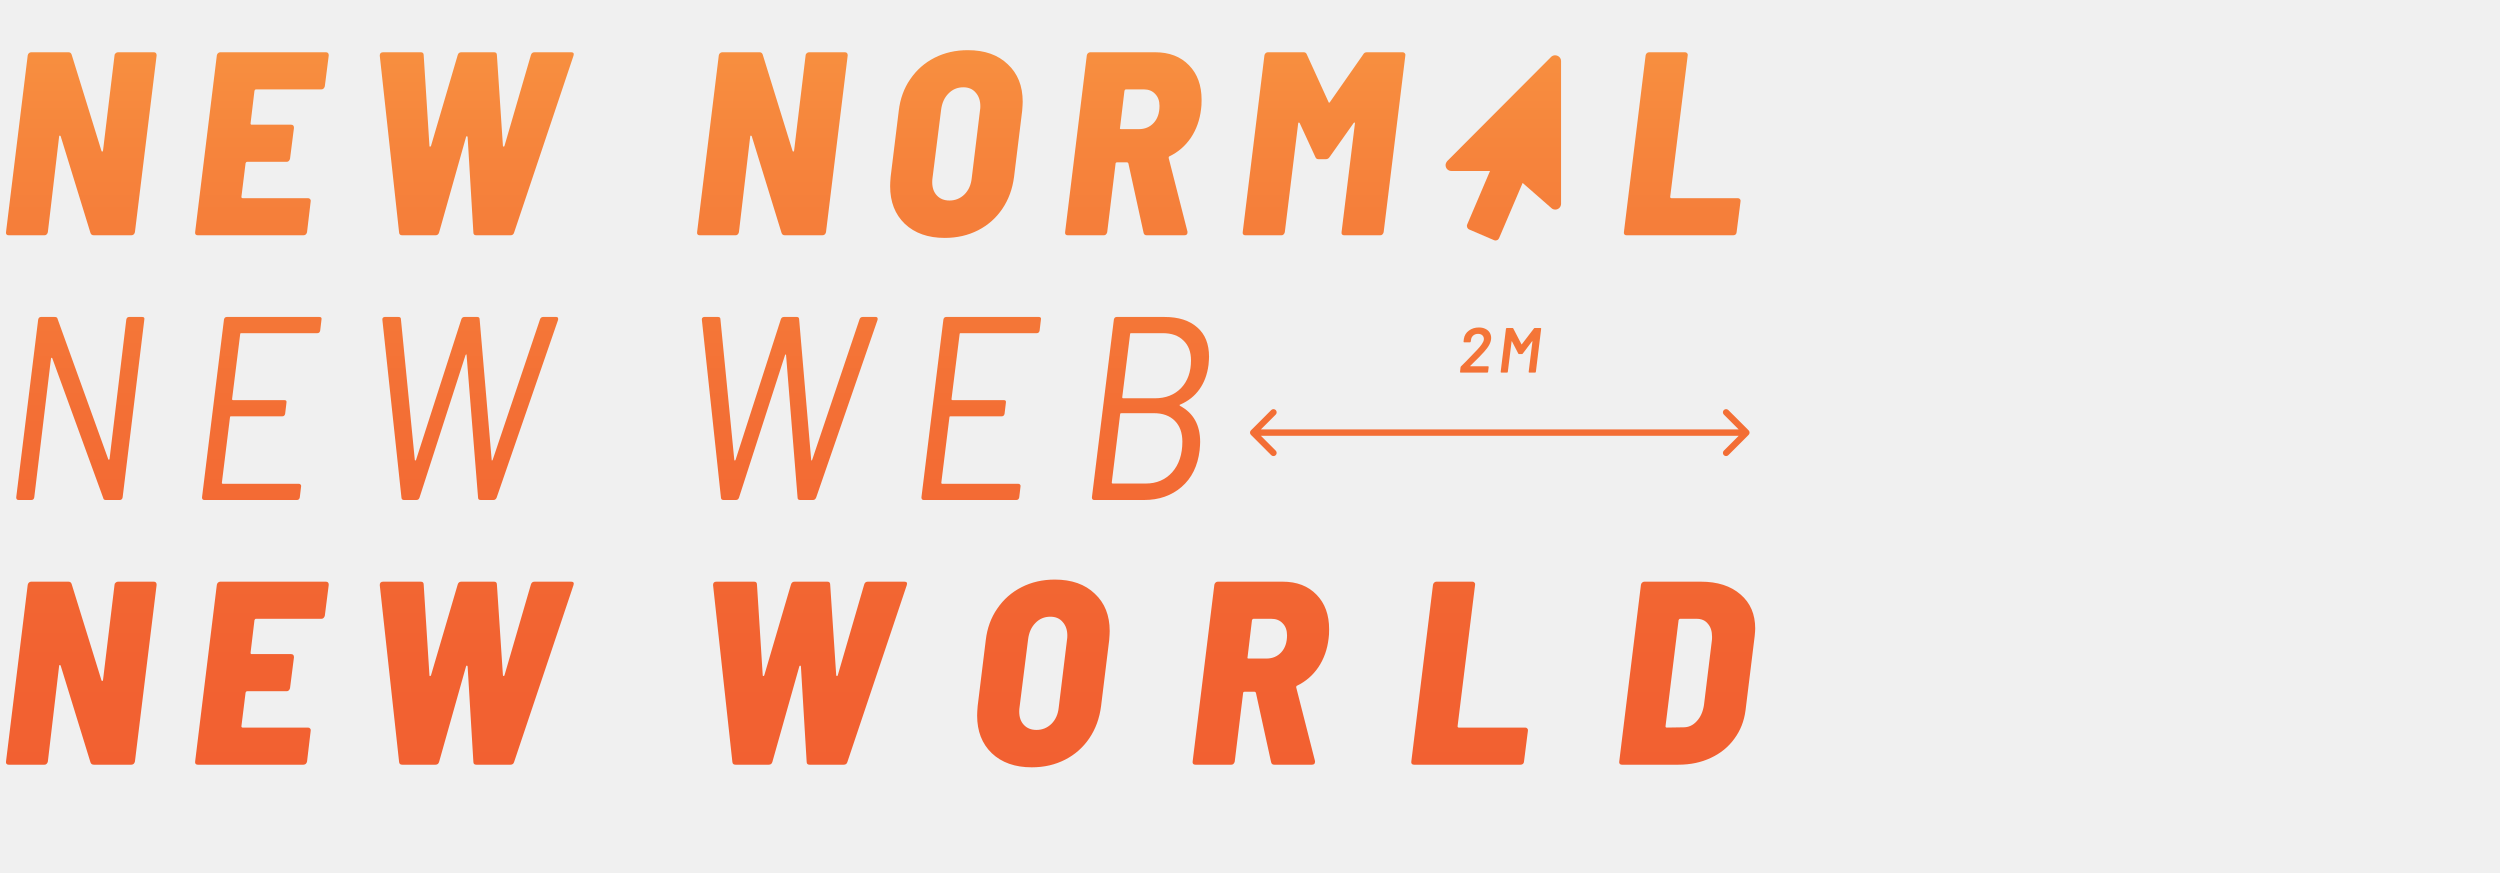
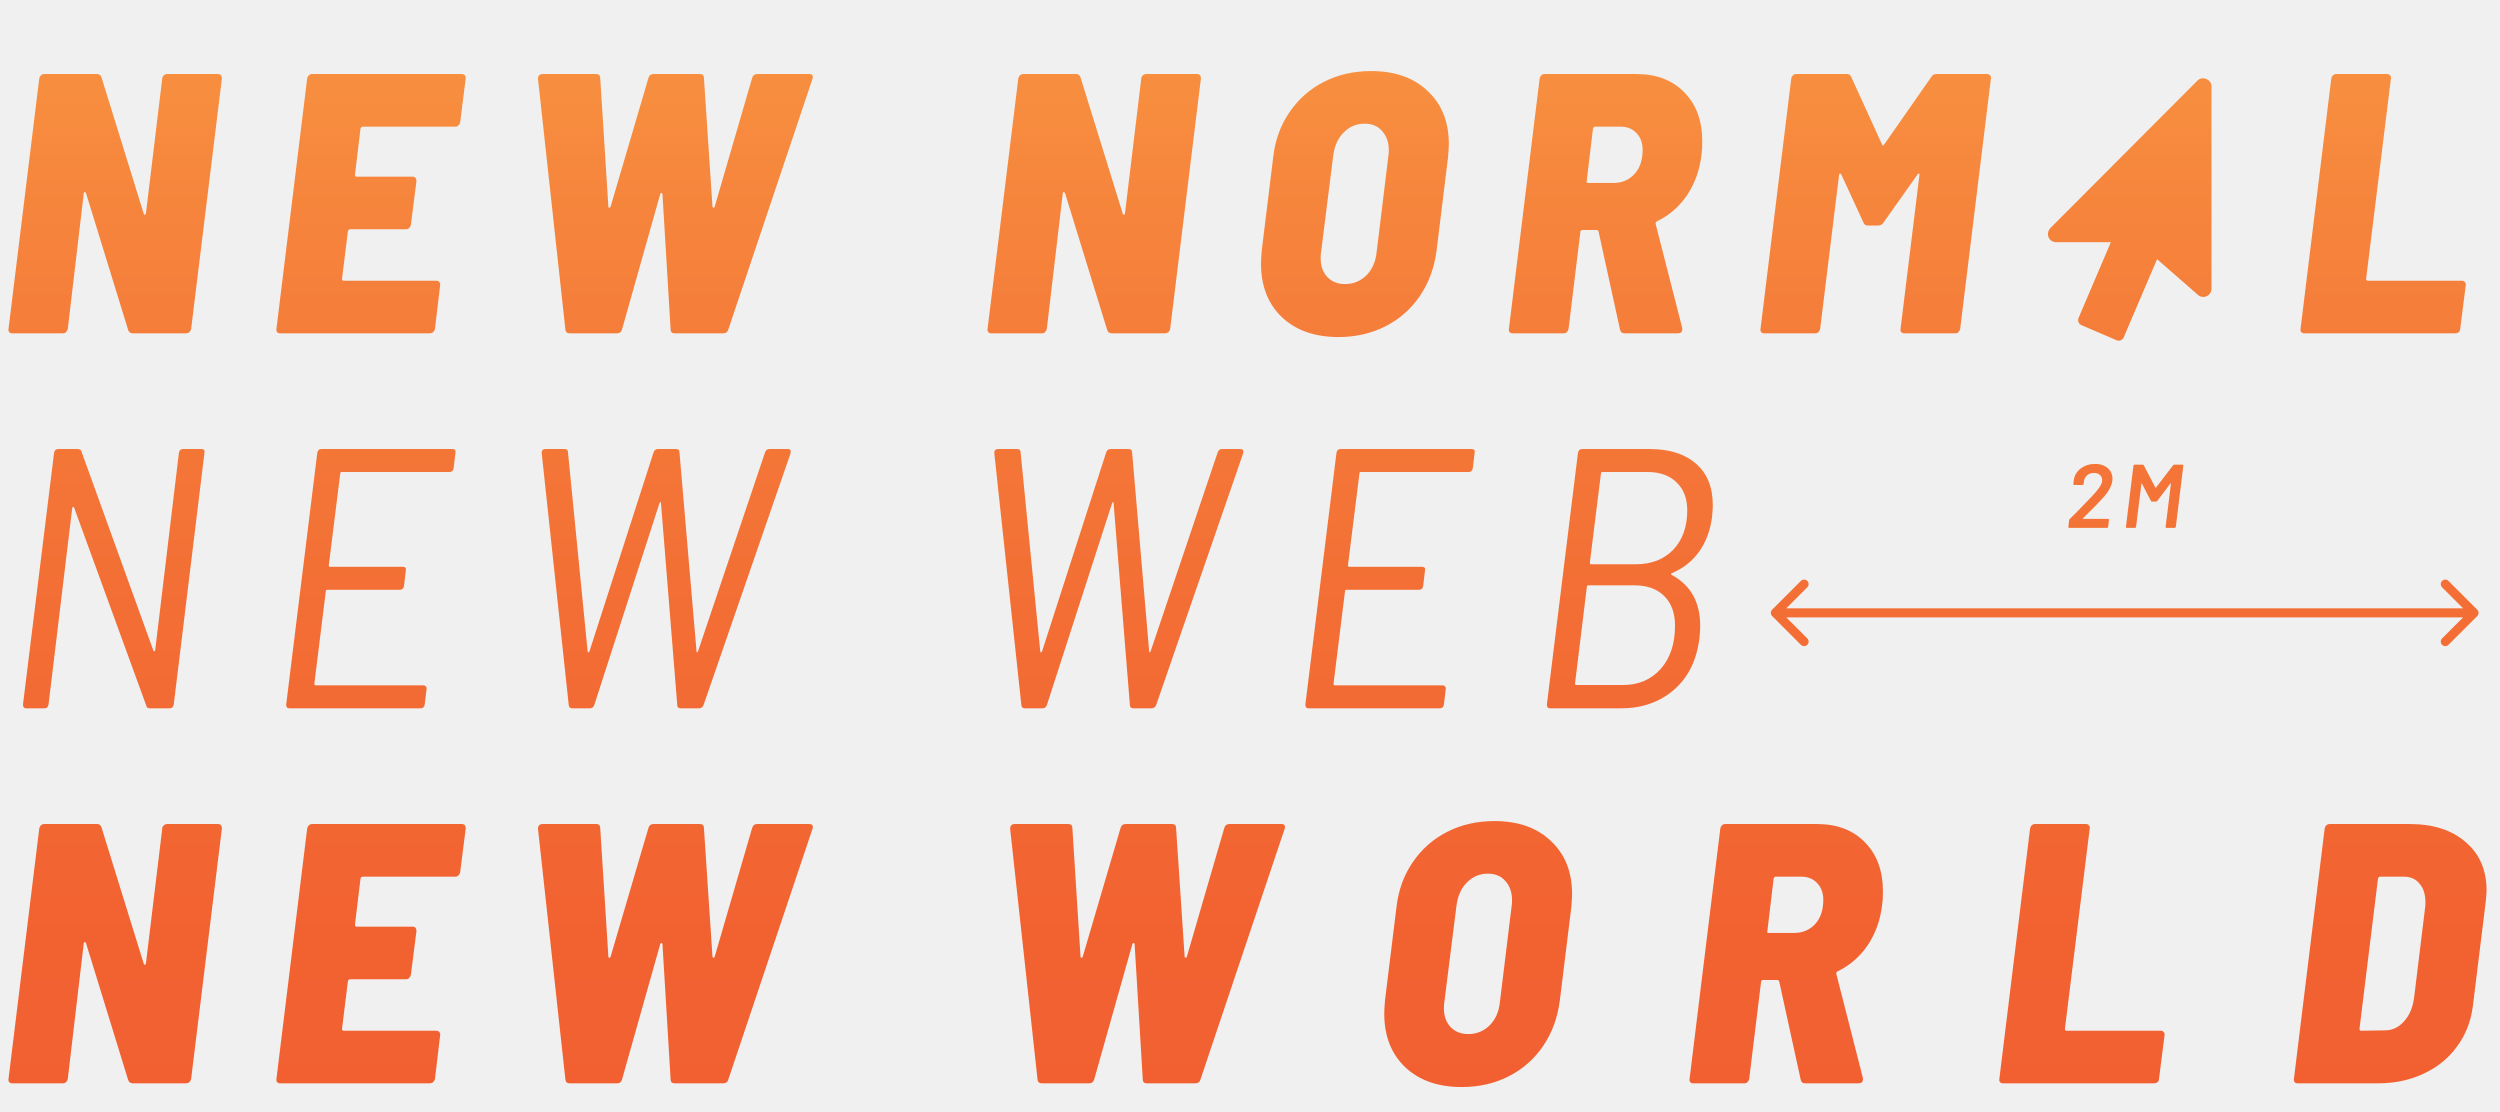
- <svg xmlns="http://www.w3.org/2000/svg" width="255" height="89" viewBox="0 0 255 89" fill="none">
+ <svg xmlns="http://www.w3.org/2000/svg" width="180" height="80" viewBox="0 0 180 80" fill="none">
  <mask id="mask0" mask-type="alpha" maskUnits="userSpaceOnUse" x="0" y="5" width="180" height="74">
    <path d="M11.682 5.65C11.682 5.562 11.717 5.49 11.789 5.437C11.86 5.366 11.94 5.33 12.029 5.33H15.682C15.878 5.33 15.976 5.437 15.976 5.65L13.762 23.68C13.744 23.769 13.7 23.849 13.629 23.92C13.558 23.973 13.478 24 13.389 24H9.575C9.397 24 9.281 23.92 9.228 23.76L6.188 13.892C6.152 13.838 6.117 13.821 6.081 13.838C6.045 13.838 6.028 13.874 6.028 13.945L4.881 23.68C4.863 23.769 4.819 23.849 4.747 23.92C4.694 23.973 4.623 24 4.534 24H0.88C0.791 24 0.72 23.973 0.667 23.92C0.613 23.849 0.596 23.769 0.613 23.68L2.827 5.65C2.845 5.562 2.88 5.49 2.934 5.437C3.005 5.366 3.085 5.33 3.174 5.33H6.988C7.148 5.33 7.254 5.41 7.308 5.57L10.348 15.385C10.366 15.439 10.393 15.465 10.428 15.465C10.464 15.465 10.491 15.43 10.508 15.359L11.682 5.65ZM33.132 8.798C33.114 8.887 33.069 8.967 32.998 9.038C32.945 9.091 32.874 9.118 32.785 9.118H26.117C26.046 9.118 25.993 9.162 25.957 9.251L25.557 12.585C25.557 12.674 25.593 12.718 25.664 12.718H29.691C29.887 12.718 29.985 12.825 29.985 13.038L29.584 16.185C29.567 16.274 29.522 16.354 29.451 16.425C29.398 16.479 29.327 16.506 29.238 16.506H25.21C25.139 16.506 25.086 16.55 25.05 16.639L24.624 20.079C24.624 20.168 24.668 20.213 24.757 20.213H31.425C31.514 20.213 31.585 20.248 31.638 20.319C31.691 20.373 31.709 20.444 31.691 20.533L31.318 23.68C31.3 23.769 31.256 23.849 31.185 23.92C31.114 23.973 31.034 24 30.945 24H20.17C20.081 24 20.01 23.973 19.956 23.92C19.903 23.849 19.885 23.769 19.903 23.68L22.117 5.65C22.134 5.562 22.17 5.49 22.223 5.437C22.294 5.366 22.374 5.33 22.463 5.33H33.238C33.434 5.33 33.532 5.437 33.532 5.65L33.132 8.798ZM41.029 24C40.834 24 40.727 23.911 40.709 23.733L38.736 5.677C38.736 5.446 38.851 5.33 39.082 5.33H42.923C43.119 5.33 43.216 5.428 43.216 5.624L43.803 14.879C43.803 14.932 43.821 14.959 43.856 14.959C43.91 14.959 43.945 14.932 43.963 14.879L46.684 5.624C46.737 5.428 46.861 5.33 47.057 5.33H50.391C50.586 5.33 50.684 5.428 50.684 5.624L51.298 14.879C51.315 14.932 51.342 14.959 51.378 14.959C51.413 14.959 51.44 14.932 51.458 14.879L54.151 5.624C54.205 5.428 54.329 5.33 54.525 5.33H58.259C58.49 5.33 58.57 5.446 58.499 5.677L52.444 23.707C52.391 23.902 52.267 24 52.071 24H48.577C48.382 24 48.284 23.902 48.284 23.707L47.697 13.972C47.679 13.918 47.653 13.892 47.617 13.892C47.581 13.892 47.555 13.918 47.537 13.972L44.79 23.707C44.737 23.902 44.612 24 44.417 24H41.029ZM82.172 5.65C82.172 5.562 82.208 5.49 82.279 5.437C82.35 5.366 82.43 5.33 82.519 5.33H86.173C86.368 5.33 86.466 5.437 86.466 5.65L84.252 23.68C84.235 23.769 84.19 23.849 84.119 23.92C84.048 23.973 83.968 24 83.879 24H80.065C79.887 24 79.772 23.92 79.718 23.76L76.678 13.892C76.642 13.838 76.607 13.821 76.571 13.838C76.536 13.838 76.518 13.874 76.518 13.945L75.371 23.68C75.353 23.769 75.309 23.849 75.238 23.92C75.184 23.973 75.113 24 75.024 24H71.37C71.281 24 71.21 23.973 71.157 23.92C71.104 23.849 71.086 23.769 71.104 23.68L73.317 5.65C73.335 5.562 73.371 5.49 73.424 5.437C73.495 5.366 73.575 5.33 73.664 5.33H77.478C77.638 5.33 77.745 5.41 77.798 5.57L80.838 15.385C80.856 15.439 80.883 15.465 80.918 15.465C80.954 15.465 80.981 15.43 80.999 15.359L82.172 5.65ZM96.367 24.267C94.66 24.267 93.3 23.787 92.286 22.826C91.29 21.866 90.793 20.586 90.793 18.986C90.793 18.773 90.81 18.453 90.846 18.026L91.673 11.305C91.815 10.078 92.206 9.002 92.846 8.078C93.486 7.135 94.313 6.406 95.327 5.89C96.34 5.375 97.469 5.117 98.714 5.117C100.439 5.117 101.799 5.597 102.794 6.557C103.808 7.5 104.315 8.771 104.315 10.371C104.315 10.567 104.297 10.878 104.261 11.305L103.435 18.026C103.275 19.27 102.874 20.364 102.234 21.306C101.594 22.249 100.767 22.978 99.754 23.493C98.74 24.009 97.611 24.267 96.367 24.267ZM96.847 20.453C97.434 20.453 97.94 20.248 98.367 19.839C98.794 19.413 99.043 18.861 99.114 18.186L99.967 11.198C99.985 11.109 99.994 10.985 99.994 10.825C99.994 10.256 99.834 9.793 99.514 9.438C99.212 9.082 98.794 8.904 98.26 8.904C97.656 8.904 97.149 9.118 96.74 9.544C96.331 9.953 96.082 10.505 95.993 11.198L95.113 18.186C95.096 18.275 95.087 18.408 95.087 18.586C95.087 19.155 95.247 19.608 95.567 19.946C95.887 20.284 96.314 20.453 96.847 20.453ZM116.962 24C116.784 24 116.678 23.911 116.642 23.733L115.095 16.666C115.06 16.594 115.015 16.559 114.962 16.559H113.922C113.886 16.559 113.851 16.577 113.815 16.612C113.797 16.63 113.788 16.657 113.788 16.692L112.935 23.68C112.917 23.769 112.873 23.849 112.801 23.92C112.748 23.973 112.677 24 112.588 24H108.908C108.819 24 108.747 23.973 108.694 23.92C108.641 23.849 108.623 23.769 108.641 23.68L110.854 5.65C110.872 5.562 110.908 5.49 110.961 5.437C111.032 5.366 111.112 5.33 111.201 5.33H117.816C119.274 5.33 120.429 5.775 121.283 6.664C122.136 7.535 122.563 8.709 122.563 10.184C122.563 10.593 122.545 10.905 122.51 11.118C122.385 12.22 122.038 13.198 121.469 14.052C120.901 14.887 120.172 15.519 119.282 15.945C119.229 15.963 119.202 16.017 119.202 16.105L121.123 23.627V23.707C121.123 23.902 121.016 24 120.803 24H116.962ZM114.855 9.118C114.784 9.118 114.731 9.162 114.695 9.251L114.242 13.038C114.206 13.127 114.242 13.172 114.348 13.172H116.162C116.784 13.172 117.291 12.958 117.682 12.531C118.073 12.105 118.269 11.527 118.269 10.798C118.269 10.282 118.118 9.873 117.816 9.571C117.531 9.269 117.149 9.118 116.669 9.118H114.855ZM139.052 5.544C139.123 5.402 139.248 5.33 139.426 5.33H143.08C143.168 5.33 143.24 5.366 143.293 5.437C143.346 5.49 143.364 5.562 143.346 5.65L141.133 23.68C141.115 23.769 141.07 23.849 140.999 23.92C140.946 23.973 140.875 24 140.786 24H137.105C137.016 24 136.945 23.973 136.892 23.92C136.839 23.849 136.821 23.769 136.839 23.68L138.199 12.611C138.217 12.54 138.208 12.505 138.172 12.505C138.137 12.487 138.101 12.505 138.065 12.558L135.612 16.025C135.523 16.168 135.389 16.239 135.212 16.239H134.492C134.332 16.239 134.225 16.168 134.171 16.025L132.571 12.558C132.536 12.505 132.5 12.487 132.465 12.505C132.429 12.505 132.411 12.54 132.411 12.611L131.051 23.68C131.033 23.769 130.989 23.849 130.918 23.92C130.864 23.973 130.793 24 130.704 24H127.024C126.935 24 126.864 23.973 126.81 23.92C126.757 23.849 126.739 23.769 126.757 23.68L128.971 5.65C128.988 5.562 129.024 5.49 129.077 5.437C129.148 5.366 129.228 5.33 129.317 5.33H132.971C133.131 5.33 133.238 5.402 133.291 5.544L135.505 10.398C135.541 10.505 135.594 10.505 135.665 10.398L139.052 5.544ZM165.906 24C165.817 24 165.746 23.973 165.693 23.92C165.639 23.849 165.622 23.769 165.639 23.68L167.853 5.65C167.871 5.562 167.906 5.49 167.96 5.437C168.031 5.366 168.111 5.33 168.2 5.33H171.88C171.969 5.33 172.04 5.366 172.094 5.437C172.147 5.49 172.165 5.562 172.147 5.65L170.36 20.079C170.36 20.168 170.405 20.213 170.493 20.213H177.268C177.357 20.213 177.428 20.248 177.481 20.319C177.535 20.373 177.552 20.444 177.535 20.533L177.134 23.68C177.134 23.769 177.099 23.849 177.028 23.92C176.957 23.973 176.877 24 176.788 24H165.906ZM12.882 32.597C12.918 32.419 13.015 32.33 13.175 32.33H14.509C14.687 32.33 14.758 32.419 14.722 32.597L12.509 50.733C12.473 50.911 12.375 51 12.215 51H10.802C10.642 51 10.553 50.938 10.535 50.813L5.334 36.544C5.316 36.509 5.29 36.491 5.254 36.491C5.236 36.491 5.219 36.518 5.201 36.571L3.494 50.733C3.458 50.911 3.361 51 3.2 51H1.894C1.734 51 1.654 50.911 1.654 50.733L3.894 32.597C3.93 32.419 4.027 32.33 4.187 32.33H5.574C5.752 32.33 5.85 32.393 5.868 32.517L11.042 46.839C11.095 46.928 11.139 46.919 11.175 46.813L12.882 32.597ZM32.66 33.717C32.624 33.895 32.526 33.984 32.366 33.984H24.605C24.534 33.984 24.498 34.02 24.498 34.091L23.672 40.705C23.672 40.776 23.707 40.812 23.778 40.812H29.006C29.184 40.812 29.255 40.901 29.219 41.078L29.086 42.199C29.05 42.376 28.953 42.465 28.792 42.465H23.565C23.494 42.465 23.458 42.501 23.458 42.572L22.631 49.24C22.631 49.275 22.64 49.302 22.658 49.32C22.676 49.337 22.694 49.346 22.712 49.346H30.473C30.562 49.346 30.624 49.373 30.659 49.426C30.713 49.48 30.73 49.542 30.713 49.613L30.579 50.733C30.544 50.911 30.446 51 30.286 51H20.845C20.684 51 20.605 50.911 20.605 50.733L22.845 32.597C22.88 32.419 22.978 32.33 23.138 32.33H32.58C32.758 32.33 32.829 32.419 32.793 32.597L32.66 33.717ZM41.215 51C41.144 51 41.082 50.982 41.029 50.947C40.975 50.893 40.949 50.831 40.949 50.76L39.002 32.624V32.57C39.002 32.499 39.02 32.446 39.055 32.41C39.108 32.357 39.171 32.33 39.242 32.33H40.655C40.815 32.33 40.895 32.41 40.895 32.57L42.309 46.893C42.309 46.946 42.327 46.973 42.362 46.973C42.398 46.973 42.425 46.946 42.442 46.893L47.056 32.57C47.11 32.41 47.216 32.33 47.376 32.33H48.683C48.843 32.33 48.923 32.41 48.923 32.57L50.15 46.893C50.15 46.946 50.159 46.973 50.177 46.973C50.212 46.973 50.239 46.946 50.257 46.893L55.084 32.57C55.138 32.41 55.244 32.33 55.404 32.33H56.738C56.898 32.33 56.96 32.428 56.925 32.624L50.657 50.76C50.586 50.92 50.479 51 50.337 51H49.03C48.852 51 48.763 50.92 48.763 50.76L47.59 36.224C47.59 36.171 47.581 36.144 47.563 36.144C47.545 36.144 47.519 36.171 47.483 36.224L42.789 50.76C42.736 50.92 42.629 51 42.469 51H41.215ZM73.804 51C73.733 51 73.671 50.982 73.617 50.947C73.564 50.893 73.537 50.831 73.537 50.76L71.59 32.624V32.57C71.59 32.499 71.608 32.446 71.644 32.41C71.697 32.357 71.759 32.33 71.83 32.33H73.244C73.404 32.33 73.484 32.41 73.484 32.57L74.897 46.893C74.897 46.946 74.915 46.973 74.951 46.973C74.986 46.973 75.013 46.946 75.031 46.893L79.645 32.57C79.698 32.41 79.805 32.33 79.965 32.33H81.272C81.432 32.33 81.512 32.41 81.512 32.57L82.739 46.893C82.739 46.946 82.748 46.973 82.765 46.973C82.801 46.973 82.828 46.946 82.845 46.893L87.673 32.57C87.726 32.41 87.833 32.33 87.993 32.33H89.326C89.486 32.33 89.549 32.428 89.513 32.624L83.245 50.76C83.174 50.92 83.068 51 82.925 51H81.618C81.441 51 81.352 50.92 81.352 50.76L80.178 36.224C80.178 36.171 80.169 36.144 80.151 36.144C80.134 36.144 80.107 36.171 80.072 36.224L75.377 50.76C75.324 50.92 75.217 51 75.057 51H73.804ZM106.041 33.717C106.005 33.895 105.908 33.984 105.748 33.984H97.986C97.915 33.984 97.88 34.02 97.88 34.091L97.053 40.705C97.053 40.776 97.088 40.812 97.16 40.812H102.387C102.565 40.812 102.636 40.901 102.6 41.078L102.467 42.199C102.432 42.376 102.334 42.465 102.174 42.465H96.946C96.875 42.465 96.84 42.501 96.84 42.572L96.013 49.24C96.013 49.275 96.022 49.302 96.04 49.32C96.057 49.337 96.075 49.346 96.093 49.346H103.854C103.943 49.346 104.005 49.373 104.041 49.426C104.094 49.48 104.112 49.542 104.094 49.613L103.961 50.733C103.925 50.911 103.827 51 103.667 51H94.226C94.066 51 93.986 50.911 93.986 50.733L96.226 32.597C96.262 32.419 96.359 32.33 96.519 32.33H105.961C106.139 32.33 106.21 32.419 106.174 32.597L106.041 33.717ZM120.389 41.265C120.3 41.283 120.291 41.327 120.362 41.398C121.731 42.127 122.416 43.354 122.416 45.079C122.416 45.257 122.398 45.541 122.362 45.932C122.167 47.533 121.553 48.777 120.522 49.666C119.491 50.556 118.219 51 116.708 51H111.614C111.454 51 111.374 50.911 111.374 50.733L113.614 32.597C113.65 32.419 113.748 32.33 113.908 32.33H118.788C120.211 32.33 121.322 32.686 122.122 33.397C122.922 34.091 123.322 35.086 123.322 36.384C123.322 36.544 123.305 36.82 123.269 37.211C123.145 38.189 122.834 39.025 122.336 39.718C121.856 40.394 121.207 40.91 120.389 41.265ZM115.375 33.984C115.303 33.984 115.268 34.02 115.268 34.091L114.468 40.518C114.468 40.59 114.503 40.625 114.574 40.625H117.802C118.904 40.625 119.793 40.278 120.469 39.585C121.144 38.874 121.482 37.931 121.482 36.758C121.482 35.886 121.224 35.211 120.709 34.731C120.211 34.233 119.509 33.984 118.602 33.984H115.375ZM116.868 49.32C117.971 49.32 118.868 48.938 119.562 48.173C120.255 47.391 120.602 46.35 120.602 45.052C120.602 44.146 120.344 43.434 119.829 42.919C119.313 42.403 118.602 42.145 117.695 42.145H114.388C114.352 42.145 114.317 42.154 114.281 42.172C114.263 42.19 114.254 42.216 114.254 42.252L113.401 49.213C113.401 49.284 113.436 49.32 113.508 49.32H116.868ZM11.682 59.651C11.682 59.562 11.717 59.49 11.789 59.437C11.86 59.366 11.94 59.33 12.029 59.33H15.682C15.878 59.33 15.976 59.437 15.976 59.651L13.762 77.68C13.744 77.769 13.7 77.849 13.629 77.92C13.558 77.973 13.478 78 13.389 78H9.575C9.397 78 9.281 77.92 9.228 77.76L6.188 67.892C6.152 67.838 6.117 67.821 6.081 67.838C6.045 67.838 6.028 67.874 6.028 67.945L4.881 77.68C4.863 77.769 4.819 77.849 4.747 77.92C4.694 77.973 4.623 78 4.534 78H0.88C0.791 78 0.72 77.973 0.667 77.92C0.613 77.849 0.596 77.769 0.613 77.68L2.827 59.651C2.845 59.562 2.88 59.49 2.934 59.437C3.005 59.366 3.085 59.33 3.174 59.33H6.988C7.148 59.33 7.254 59.41 7.308 59.57L10.348 69.385C10.366 69.439 10.393 69.465 10.428 69.465C10.464 69.465 10.491 69.43 10.508 69.359L11.682 59.651ZM33.132 62.798C33.114 62.886 33.069 62.967 32.998 63.038C32.945 63.091 32.874 63.118 32.785 63.118H26.117C26.046 63.118 25.993 63.162 25.957 63.251L25.557 66.585C25.557 66.674 25.593 66.718 25.664 66.718H29.691C29.887 66.718 29.985 66.825 29.985 67.038L29.584 70.185C29.567 70.274 29.522 70.354 29.451 70.425C29.398 70.479 29.327 70.505 29.238 70.505H25.21C25.139 70.505 25.086 70.55 25.05 70.639L24.624 74.079C24.624 74.168 24.668 74.213 24.757 74.213H31.425C31.514 74.213 31.585 74.248 31.638 74.319C31.691 74.373 31.709 74.444 31.691 74.533L31.318 77.68C31.3 77.769 31.256 77.849 31.185 77.92C31.114 77.973 31.034 78 30.945 78H20.17C20.081 78 20.01 77.973 19.956 77.92C19.903 77.849 19.885 77.769 19.903 77.68L22.117 59.651C22.134 59.562 22.17 59.49 22.223 59.437C22.294 59.366 22.374 59.33 22.463 59.33H33.238C33.434 59.33 33.532 59.437 33.532 59.651L33.132 62.798ZM41.029 78C40.834 78 40.727 77.911 40.709 77.733L38.736 59.677C38.736 59.446 38.851 59.33 39.082 59.33H42.923C43.119 59.33 43.216 59.428 43.216 59.624L43.803 68.879C43.803 68.932 43.821 68.959 43.856 68.959C43.91 68.959 43.945 68.932 43.963 68.879L46.684 59.624C46.737 59.428 46.861 59.33 47.057 59.33H50.391C50.586 59.33 50.684 59.428 50.684 59.624L51.298 68.879C51.315 68.932 51.342 68.959 51.378 68.959C51.413 68.959 51.44 68.932 51.458 68.879L54.151 59.624C54.205 59.428 54.329 59.33 54.525 59.33H58.259C58.49 59.33 58.57 59.446 58.499 59.677L52.444 77.707C52.391 77.902 52.267 78 52.071 78H48.577C48.382 78 48.284 77.902 48.284 77.707L47.697 67.972C47.679 67.918 47.653 67.892 47.617 67.892C47.581 67.892 47.555 67.918 47.537 67.972L44.79 77.707C44.737 77.902 44.612 78 44.417 78H41.029ZM75.024 78C74.829 78 74.722 77.911 74.704 77.733L72.731 59.677C72.731 59.446 72.846 59.33 73.077 59.33H76.918C77.114 59.33 77.211 59.428 77.211 59.624L77.798 68.879C77.798 68.932 77.816 68.959 77.851 68.959C77.905 68.959 77.94 68.932 77.958 68.879L80.678 59.624C80.732 59.428 80.856 59.33 81.052 59.33H84.386C84.581 59.33 84.679 59.428 84.679 59.624L85.293 68.879C85.31 68.932 85.337 68.959 85.373 68.959C85.408 68.959 85.435 68.932 85.453 68.879L88.146 59.624C88.2 59.428 88.324 59.33 88.52 59.33H92.254C92.485 59.33 92.565 59.446 92.494 59.677L86.439 77.707C86.386 77.902 86.262 78 86.066 78H82.572C82.376 78 82.279 77.902 82.279 77.707L81.692 67.972C81.674 67.918 81.647 67.892 81.612 67.892C81.576 67.892 81.55 67.918 81.532 67.972L78.785 77.707C78.731 77.902 78.607 78 78.412 78H75.024ZM105.241 78.267C103.534 78.267 102.174 77.787 101.16 76.826C100.165 75.866 99.667 74.586 99.667 72.986C99.667 72.772 99.685 72.453 99.72 72.026L100.547 65.305C100.689 64.078 101.08 63.002 101.721 62.078C102.361 61.135 103.187 60.406 104.201 59.891C105.214 59.375 106.344 59.117 107.588 59.117C109.313 59.117 110.673 59.597 111.669 60.557C112.682 61.5 113.189 62.771 113.189 64.371C113.189 64.567 113.171 64.878 113.136 65.305L112.309 72.026C112.149 73.27 111.749 74.364 111.109 75.306C110.469 76.249 109.642 76.978 108.628 77.493C107.615 78.009 106.486 78.267 105.241 78.267ZM105.721 74.453C106.308 74.453 106.815 74.248 107.241 73.839C107.668 73.413 107.917 72.861 107.988 72.186L108.842 65.198C108.859 65.109 108.868 64.985 108.868 64.825C108.868 64.256 108.708 63.793 108.388 63.438C108.086 63.082 107.668 62.904 107.135 62.904C106.53 62.904 106.023 63.118 105.614 63.544C105.206 63.953 104.957 64.504 104.868 65.198L103.988 72.186C103.97 72.275 103.961 72.408 103.961 72.586C103.961 73.155 104.121 73.608 104.441 73.946C104.761 74.284 105.188 74.453 105.721 74.453ZM129.97 78C129.793 78 129.686 77.911 129.65 77.733L128.103 70.665C128.068 70.594 128.023 70.559 127.97 70.559H126.93C126.894 70.559 126.859 70.577 126.823 70.612C126.805 70.63 126.797 70.657 126.797 70.692L125.943 77.68C125.925 77.769 125.881 77.849 125.81 77.92C125.756 77.973 125.685 78 125.596 78H121.916C121.827 78 121.756 77.973 121.702 77.92C121.649 77.849 121.631 77.769 121.649 77.68L123.863 59.651C123.881 59.562 123.916 59.49 123.969 59.437C124.041 59.366 124.121 59.33 124.21 59.33H130.824C132.282 59.33 133.438 59.775 134.291 60.664C135.145 61.535 135.571 62.709 135.571 64.184C135.571 64.593 135.554 64.905 135.518 65.118C135.393 66.22 135.047 67.198 134.478 68.052C133.909 68.888 133.18 69.519 132.291 69.945C132.237 69.963 132.211 70.016 132.211 70.105L134.131 77.627V77.707C134.131 77.902 134.024 78 133.811 78H129.97ZM127.863 63.118C127.792 63.118 127.739 63.162 127.703 63.251L127.25 67.038C127.214 67.127 127.25 67.172 127.357 67.172H129.17C129.793 67.172 130.299 66.958 130.691 66.531C131.082 66.105 131.277 65.527 131.277 64.798C131.277 64.282 131.126 63.873 130.824 63.571C130.539 63.269 130.157 63.118 129.677 63.118H127.863ZM144.219 78C144.13 78 144.059 77.973 144.006 77.92C143.953 77.849 143.935 77.769 143.953 77.68L146.166 59.651C146.184 59.562 146.22 59.49 146.273 59.437C146.344 59.366 146.424 59.33 146.513 59.33H150.194C150.282 59.33 150.354 59.366 150.407 59.437C150.46 59.49 150.478 59.562 150.46 59.651L148.673 74.079C148.673 74.168 148.718 74.213 148.807 74.213H155.581C155.67 74.213 155.741 74.248 155.794 74.319C155.848 74.373 155.866 74.444 155.848 74.533L155.448 77.68C155.448 77.769 155.412 77.849 155.341 77.92C155.27 77.973 155.19 78 155.101 78H144.219ZM165.429 78C165.34 78 165.269 77.973 165.216 77.92C165.162 77.849 165.144 77.769 165.162 77.68L167.376 59.651C167.394 59.562 167.429 59.49 167.483 59.437C167.554 59.366 167.634 59.33 167.723 59.33H173.483C175.19 59.33 176.542 59.766 177.537 60.637C178.533 61.491 179.031 62.647 179.031 64.105C179.031 64.264 179.013 64.522 178.978 64.878L178.044 72.453C177.902 73.555 177.52 74.524 176.897 75.36C176.293 76.195 175.493 76.844 174.497 77.307C173.519 77.769 172.417 78 171.19 78H165.429ZM169.883 74.079C169.883 74.168 169.927 74.213 170.016 74.213L171.723 74.186C172.239 74.186 172.683 73.982 173.057 73.573C173.448 73.164 173.697 72.612 173.804 71.919L174.604 65.385C174.621 65.296 174.63 65.153 174.63 64.958C174.63 64.389 174.488 63.944 174.204 63.624C173.937 63.287 173.555 63.118 173.057 63.118H171.376C171.305 63.118 171.252 63.162 171.216 63.251L169.883 74.079Z" fill="black" />
    <path d="M147.618 16.429L158.253 5.766C158.642 5.455 159.228 5.751 159.228 6.215V20.788C159.228 21.114 158.964 21.379 158.639 21.379C158.486 21.379 158.339 21.32 158.255 21.235L155.309 18.66L152.906 24.291C152.865 24.387 152.788 24.463 152.691 24.502C152.644 24.52 152.595 24.53 152.545 24.53C152.493 24.53 152.44 24.519 152.391 24.497L149.862 23.41C149.663 23.325 149.57 23.094 149.655 22.894L151.981 17.44H148.038C147.713 17.44 147.449 17.176 147.449 16.85C147.449 16.754 147.473 16.611 147.618 16.429Z" fill="black" />
    <mask mask-type="luminance" maskUnits="userSpaceOnUse" x="0" y="0" width="0" height="0" fill="black">
      <rect fill="white" width="0" height="0" />
    </mask>
    <path d="M127.595 43.896C127.468 44.023 127.468 44.229 127.595 44.356L129.665 46.426C129.792 46.553 129.998 46.553 130.125 46.426C130.252 46.299 130.252 46.093 130.125 45.966L128.285 44.126L130.125 42.286C130.252 42.159 130.252 41.953 130.125 41.826C129.998 41.699 129.792 41.699 129.665 41.826L127.595 43.896ZM178.361 44.356C178.488 44.229 178.488 44.023 178.361 43.896L176.291 41.826C176.164 41.699 175.958 41.699 175.831 41.826C175.704 41.953 175.704 42.159 175.831 42.286L177.671 44.126L175.831 45.966C175.704 46.093 175.704 46.299 175.831 46.426C175.958 46.553 176.164 46.553 176.291 46.426L178.361 44.356ZM127.825 44.451L178.131 44.451L178.131 43.801L127.825 43.801L127.825 44.451Z" fill="black" mask="url(#)" />
    <path d="M149.971 37.318C149.962 37.327 149.958 37.336 149.958 37.344C149.962 37.353 149.971 37.357 149.984 37.357H151.779C151.801 37.357 151.818 37.366 151.831 37.383C151.845 37.396 151.849 37.414 151.845 37.435L151.786 37.93C151.782 37.951 151.771 37.971 151.753 37.988C151.74 38.001 151.723 38.008 151.701 38.008H148.989C148.967 38.008 148.95 38.001 148.937 37.988C148.924 37.971 148.919 37.951 148.924 37.93L148.976 37.461C148.98 37.427 148.997 37.394 149.028 37.364C149.288 37.117 149.709 36.687 150.29 36.076L150.641 35.711C151.083 35.247 151.32 34.896 151.35 34.658C151.372 34.48 151.328 34.334 151.22 34.222C151.112 34.109 150.96 34.053 150.765 34.053C150.57 34.053 150.405 34.109 150.27 34.222C150.14 34.334 150.064 34.484 150.043 34.671L150.017 34.84C150.017 34.861 150.008 34.881 149.991 34.898C149.973 34.911 149.954 34.918 149.932 34.918H149.347C149.325 34.918 149.308 34.911 149.295 34.898C149.282 34.881 149.277 34.861 149.282 34.84L149.314 34.56C149.37 34.209 149.542 33.929 149.828 33.721C150.114 33.508 150.455 33.402 150.849 33.402C151.105 33.402 151.326 33.45 151.513 33.545C151.704 33.636 151.849 33.764 151.949 33.929C152.048 34.09 152.098 34.272 152.098 34.475C152.098 34.892 151.862 35.358 151.389 35.874C151.138 36.16 150.747 36.559 150.218 37.071C150.218 37.071 150.136 37.153 149.971 37.318ZM156.458 33.506C156.479 33.471 156.51 33.454 156.549 33.454H157.134C157.156 33.454 157.173 33.463 157.186 33.48C157.199 33.493 157.204 33.511 157.199 33.532L156.659 37.93C156.655 37.951 156.644 37.971 156.627 37.988C156.614 38.001 156.596 38.008 156.575 38.008H155.989C155.968 38.008 155.95 38.001 155.937 37.988C155.924 37.971 155.92 37.951 155.924 37.93L156.308 34.827C156.308 34.814 156.304 34.805 156.295 34.801C156.286 34.796 156.278 34.801 156.269 34.814L155.326 36.063C155.304 36.097 155.274 36.115 155.235 36.115H154.942C154.903 36.115 154.877 36.097 154.864 36.063L154.22 34.82C154.216 34.807 154.207 34.803 154.194 34.807C154.185 34.812 154.181 34.82 154.181 34.833L153.797 37.93C153.797 37.951 153.788 37.971 153.771 37.988C153.754 38.001 153.734 38.008 153.712 38.008H153.134C153.112 38.008 153.094 38.001 153.081 37.988C153.068 37.971 153.064 37.951 153.068 37.93L153.608 33.532C153.613 33.511 153.621 33.493 153.634 33.48C153.652 33.463 153.671 33.454 153.693 33.454H154.272C154.315 33.454 154.343 33.471 154.356 33.506L155.189 35.113C155.193 35.122 155.2 35.126 155.209 35.126C155.217 35.126 155.224 35.122 155.228 35.113L156.458 33.506Z" fill="black" />
  </mask>
  <g mask="url(#mask0)">
    <rect x="-9.975" y="-3.469" width="228.545" height="96.709" fill="url(#paint0_linear)" />
  </g>
  <defs>
    <linearGradient id="paint0_linear" x1="104.304" y1="92.049" x2="104.304" y2="-2.505" gradientUnits="userSpaceOnUse">
      <stop stop-color="#F15E30" />
      <stop offset="0.26" stop-color="#F26231" />
      <stop offset="0.53" stop-color="#F36F35" />
      <stop offset="0.81" stop-color="#F6843C" />
      <stop offset="1" stop-color="#F89742" />
    </linearGradient>
  </defs>
</svg>
